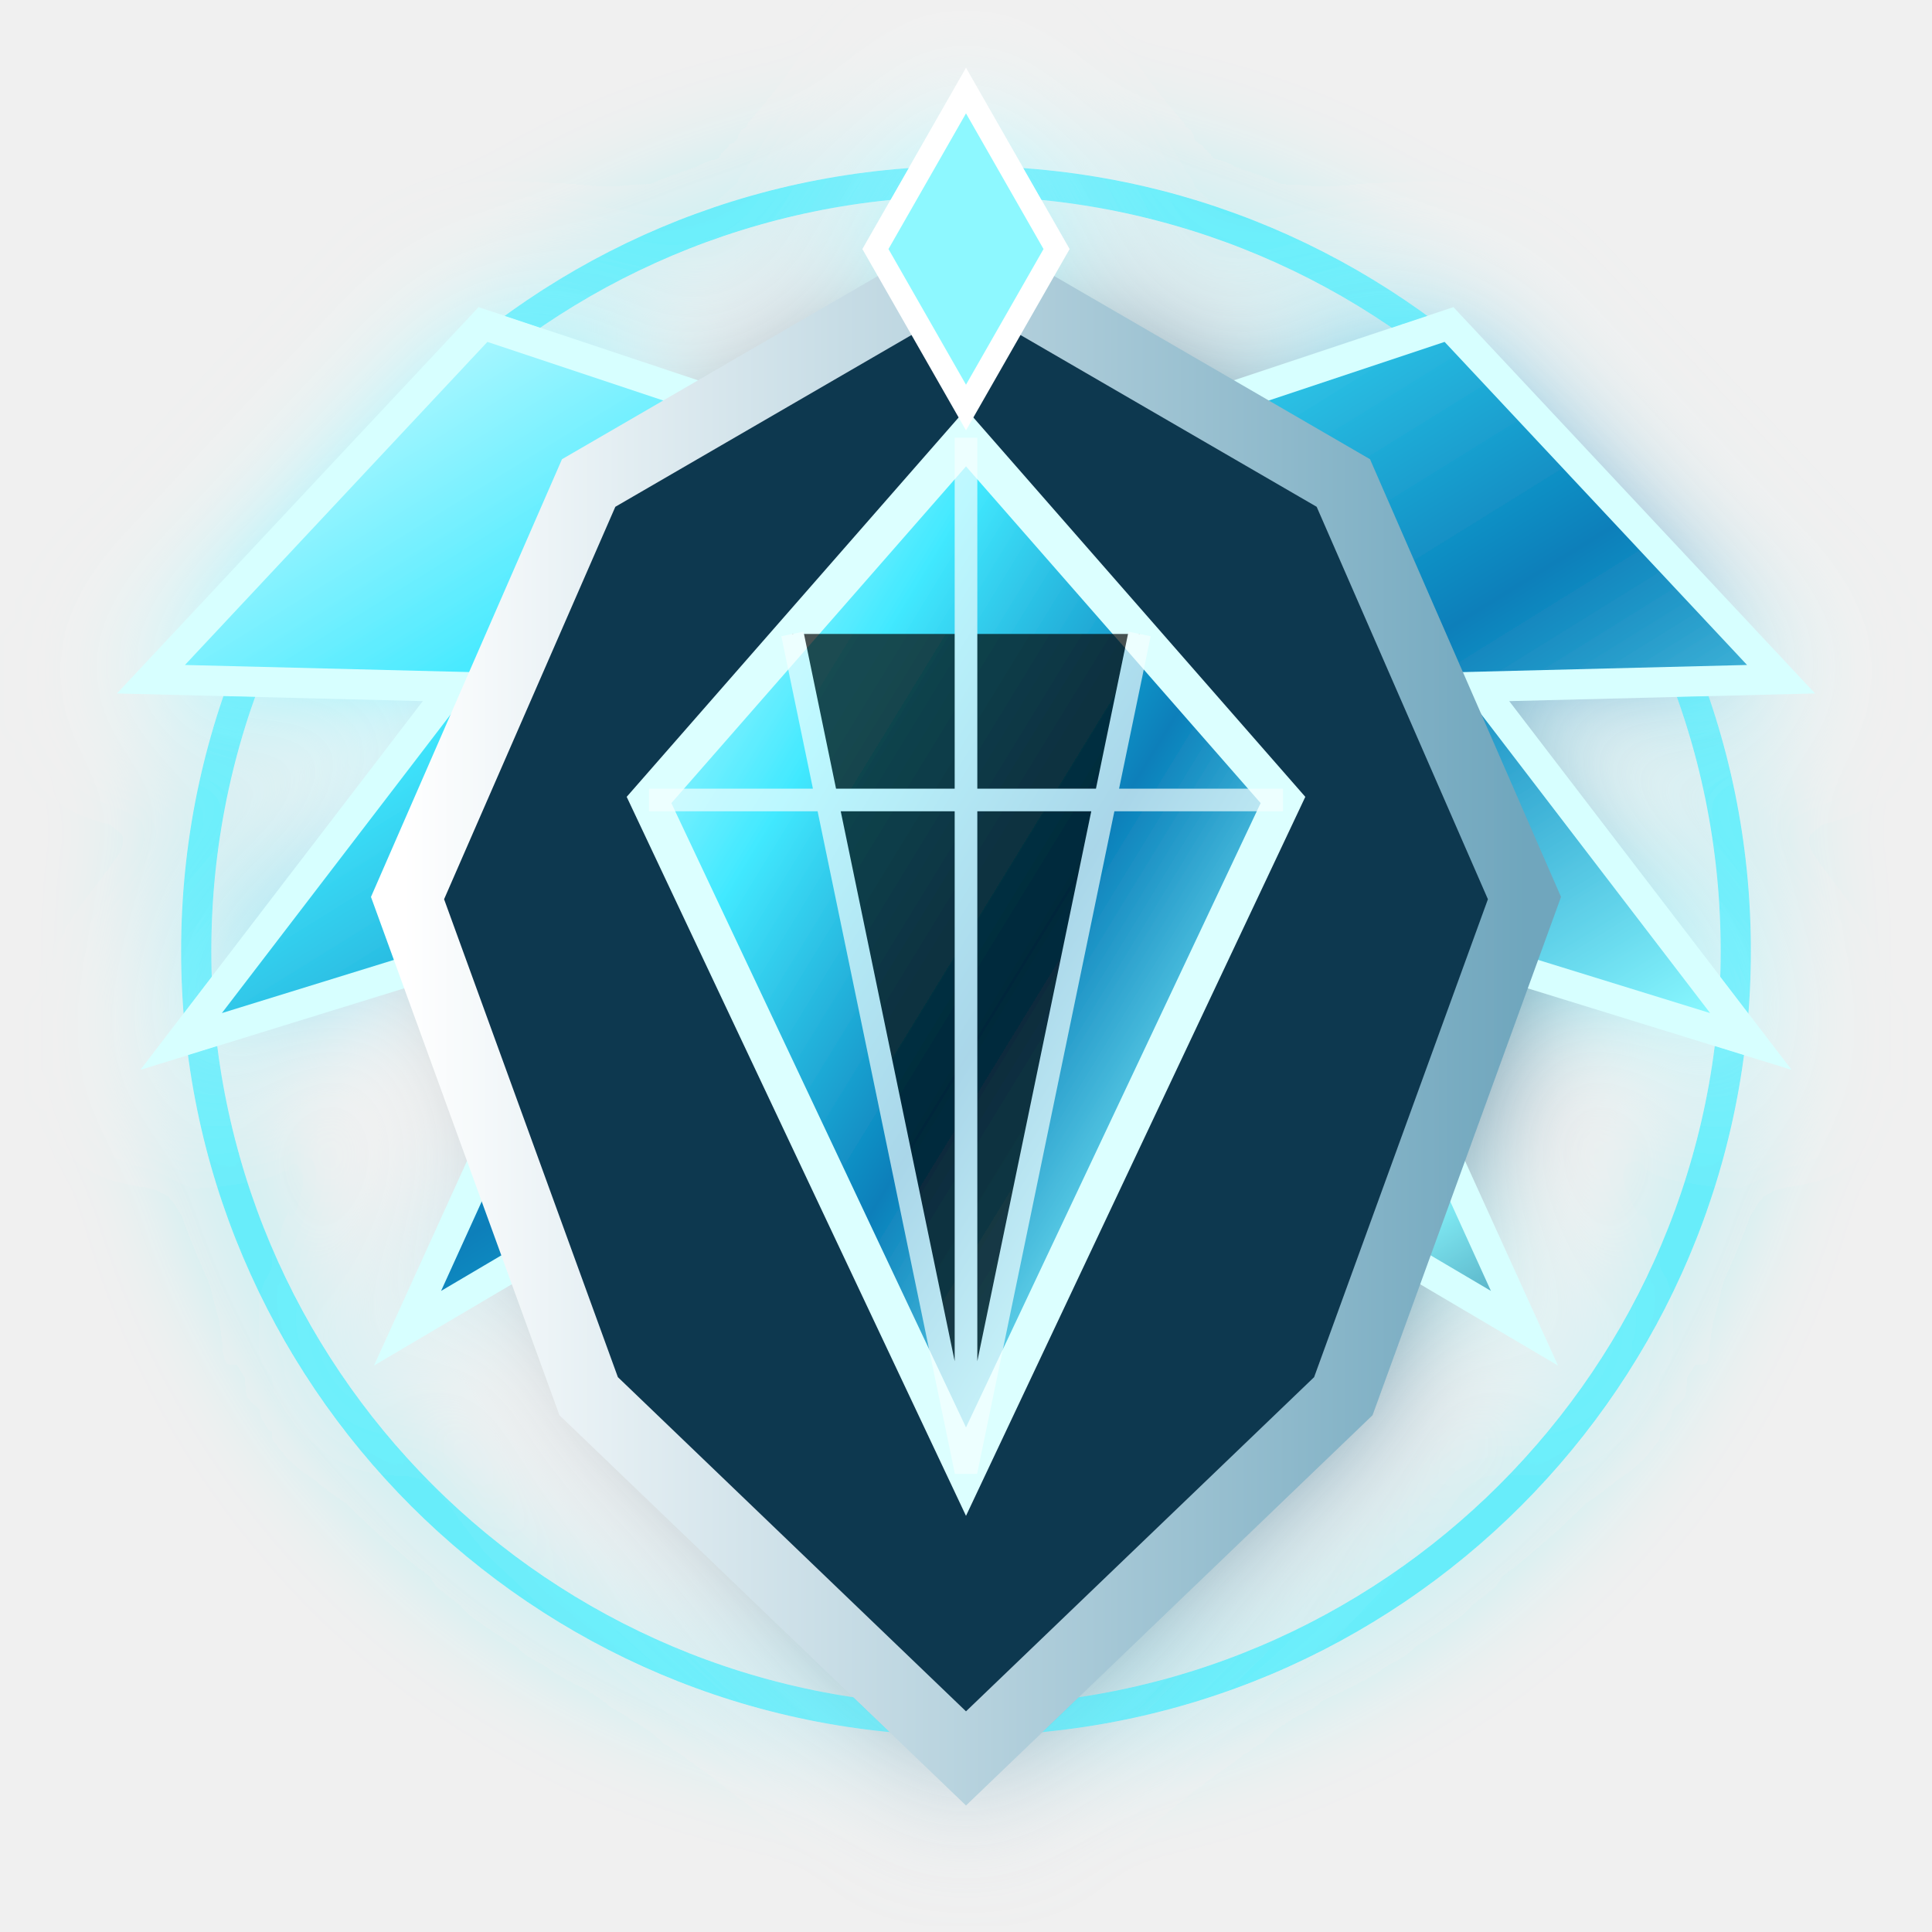
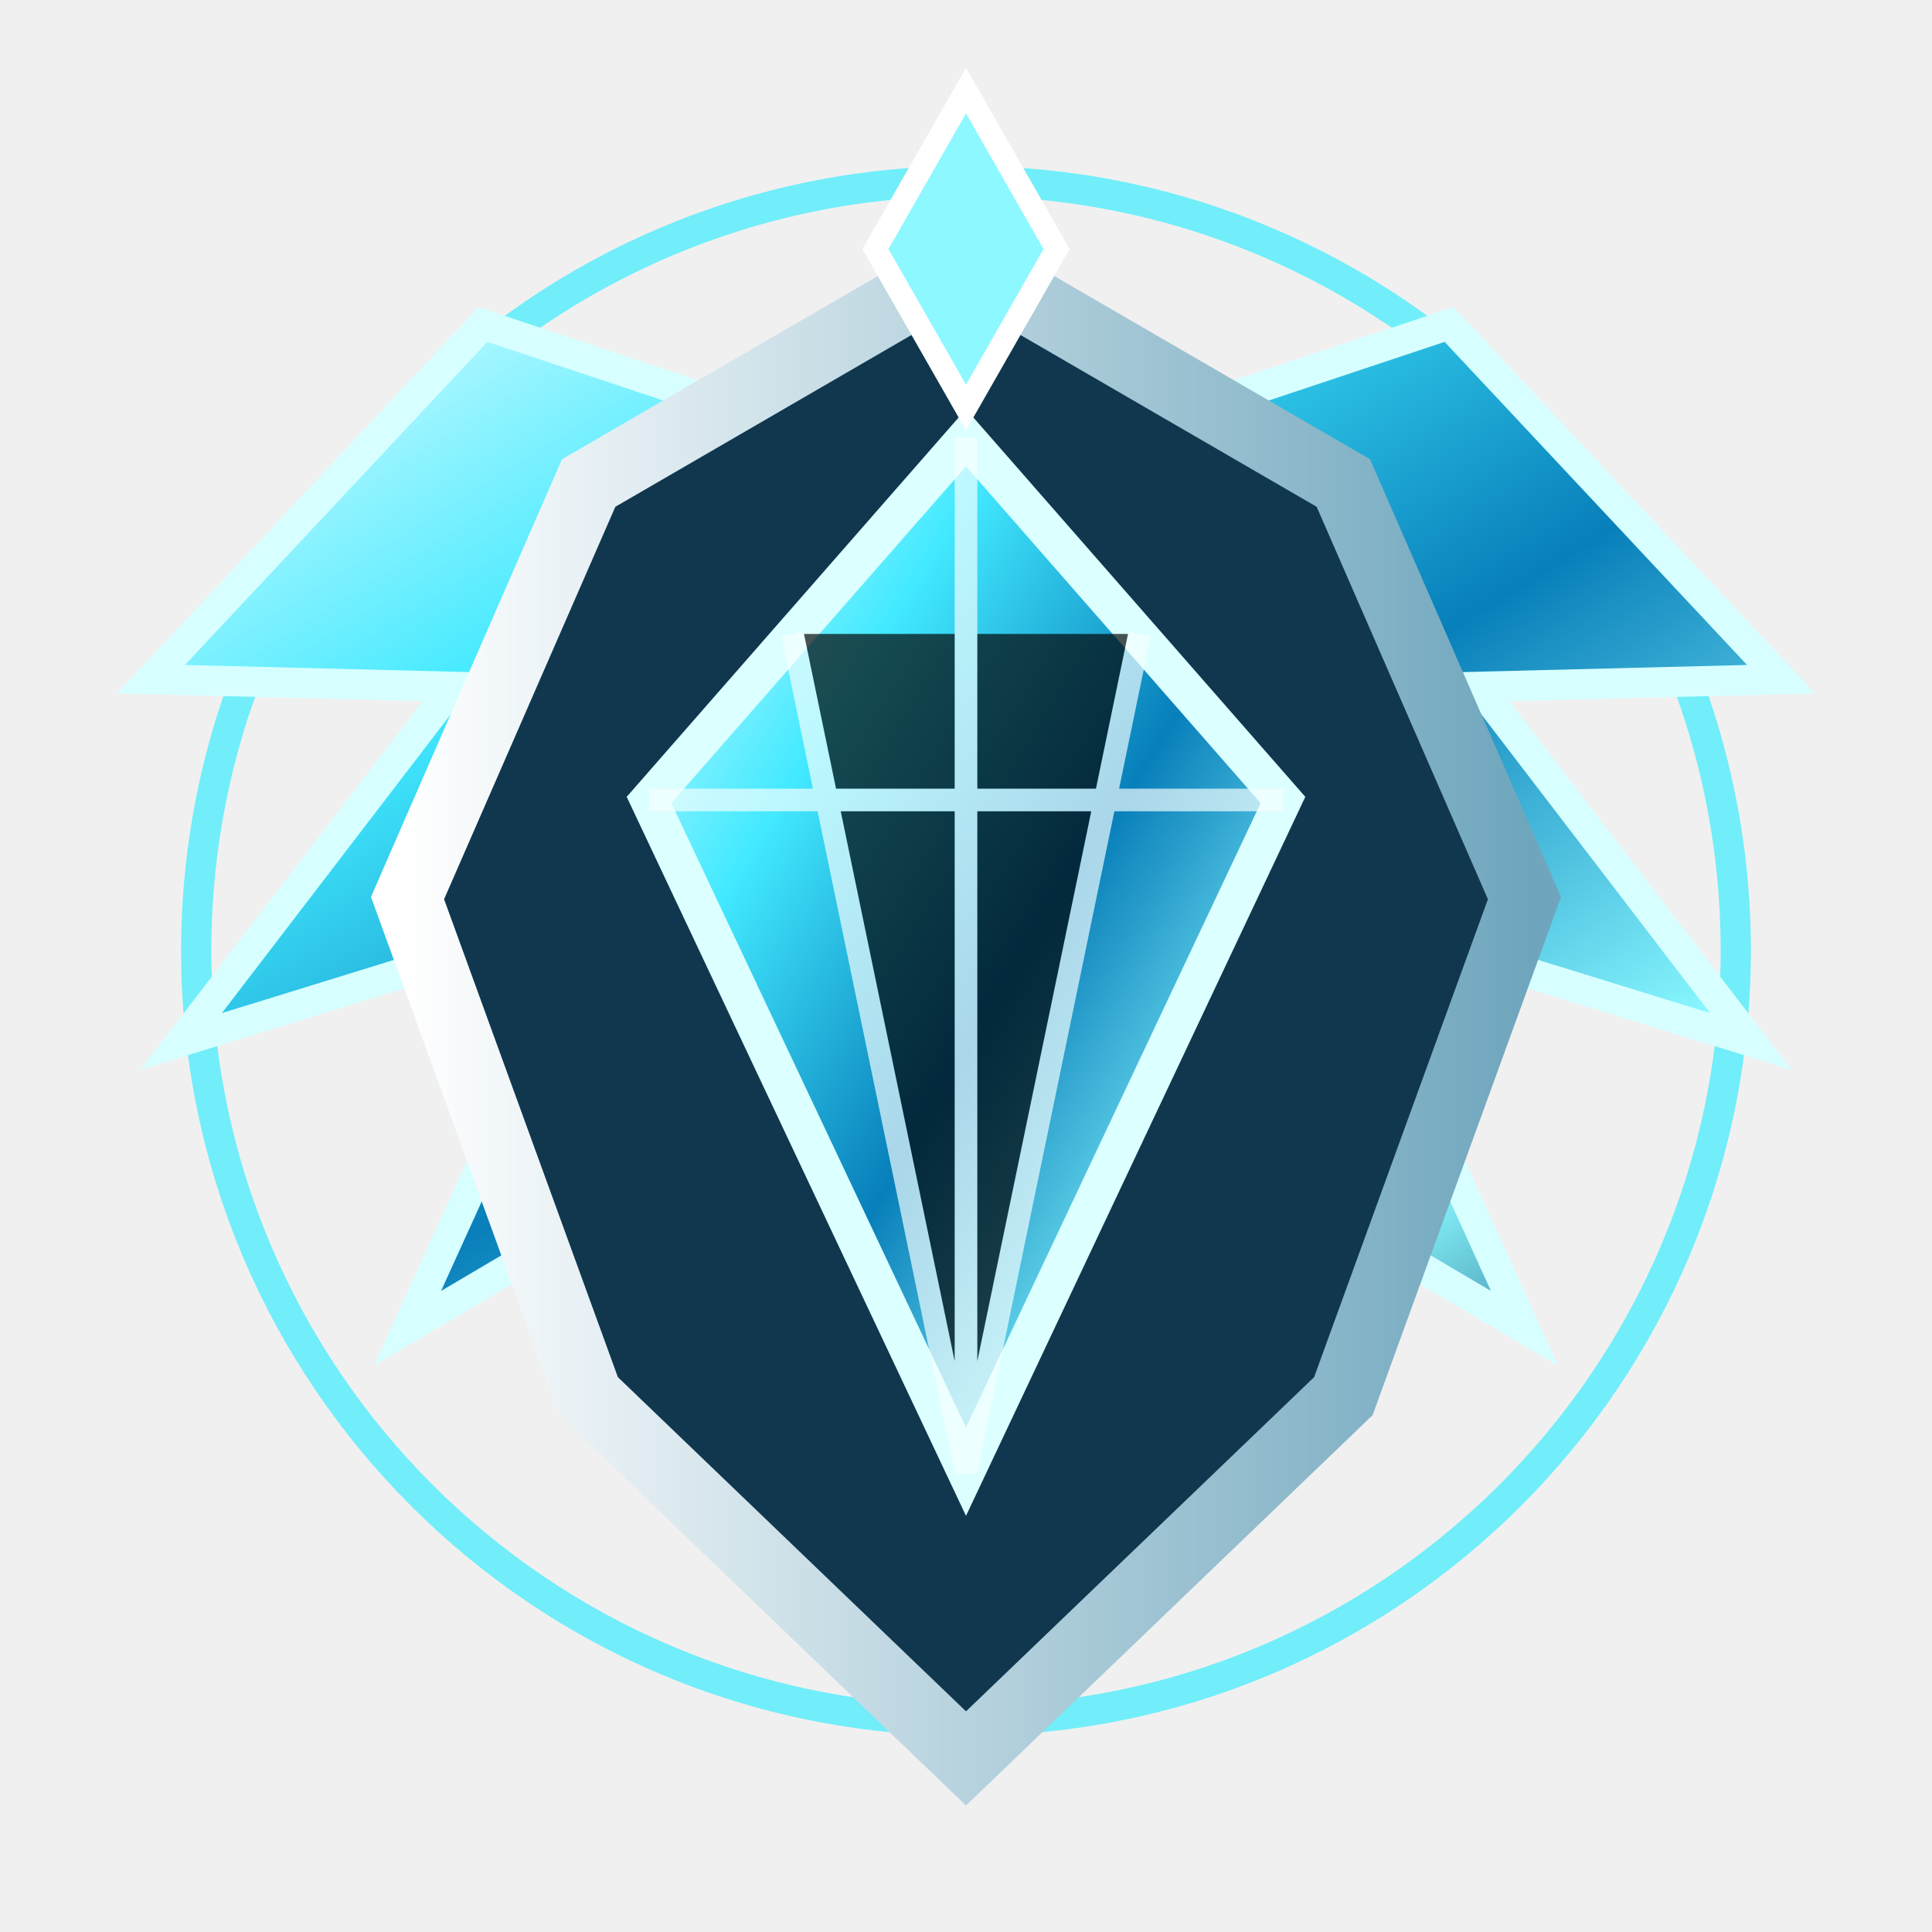
<svg xmlns="http://www.w3.org/2000/svg" viewBox="0 0 256 256">
  <defs>
    <linearGradient id="p" x1="0" y1="0" x2="1" y2="1">
      <stop stop-color="#e7ffff" />
      <stop offset=".28" stop-color="#42e9ff" />
      <stop offset=".55" stop-color="#087fba" />
      <stop offset=".82" stop-color="#89f8ff" />
      <stop offset="1" stop-color="#164e76" />
    </linearGradient>
    <linearGradient id="s">
      <stop stop-color="#fff" />
      <stop offset="1" stop-color="#6fa6bd" />
    </linearGradient>
-     <filter id="gl">
-       <feGaussianBlur stdDeviation="8" result="b" />
-       <feMerge>
-         <feMergeNode in="b" />
-         <feMergeNode in="SourceGraphic" />
-       </feMerge>
-     </filter>
  </defs>
-   <g filter="url(#gl)">
+   <g>
    <circle cx="128" cy="126" r="102" fill="none" stroke="#2cecff" stroke-width="4" opacity=".65" />
    <path d="M103 56 64 43 20 90l40 1-36 47 55-17-25 55 61-36zM153 56l39-13 44 47-40 1 36 47-55-17 25 55-61-36z" fill="url(#p)" stroke="#d7ffff" stroke-width="4" />
    <path d="M128 35 178 64l24 55-24 66-50 48-50-48-24-66 24-55z" fill="#11374f" stroke="url(#s)" stroke-width="9" />
    <path d="m128 58 42 48-42 89-42-89z" fill="url(#p)" stroke="#dcffff" stroke-width="5" />
    <path d="m128 58 0 137M86 106h84M105 84l23 111 23-111" stroke="#f5ffff" stroke-width="3" opacity=".68" />
    <path d="m128 12 12 21-12 21-12-21z" fill="#8df8ff" stroke="#fff" stroke-width="3" />
  </g>
</svg>
